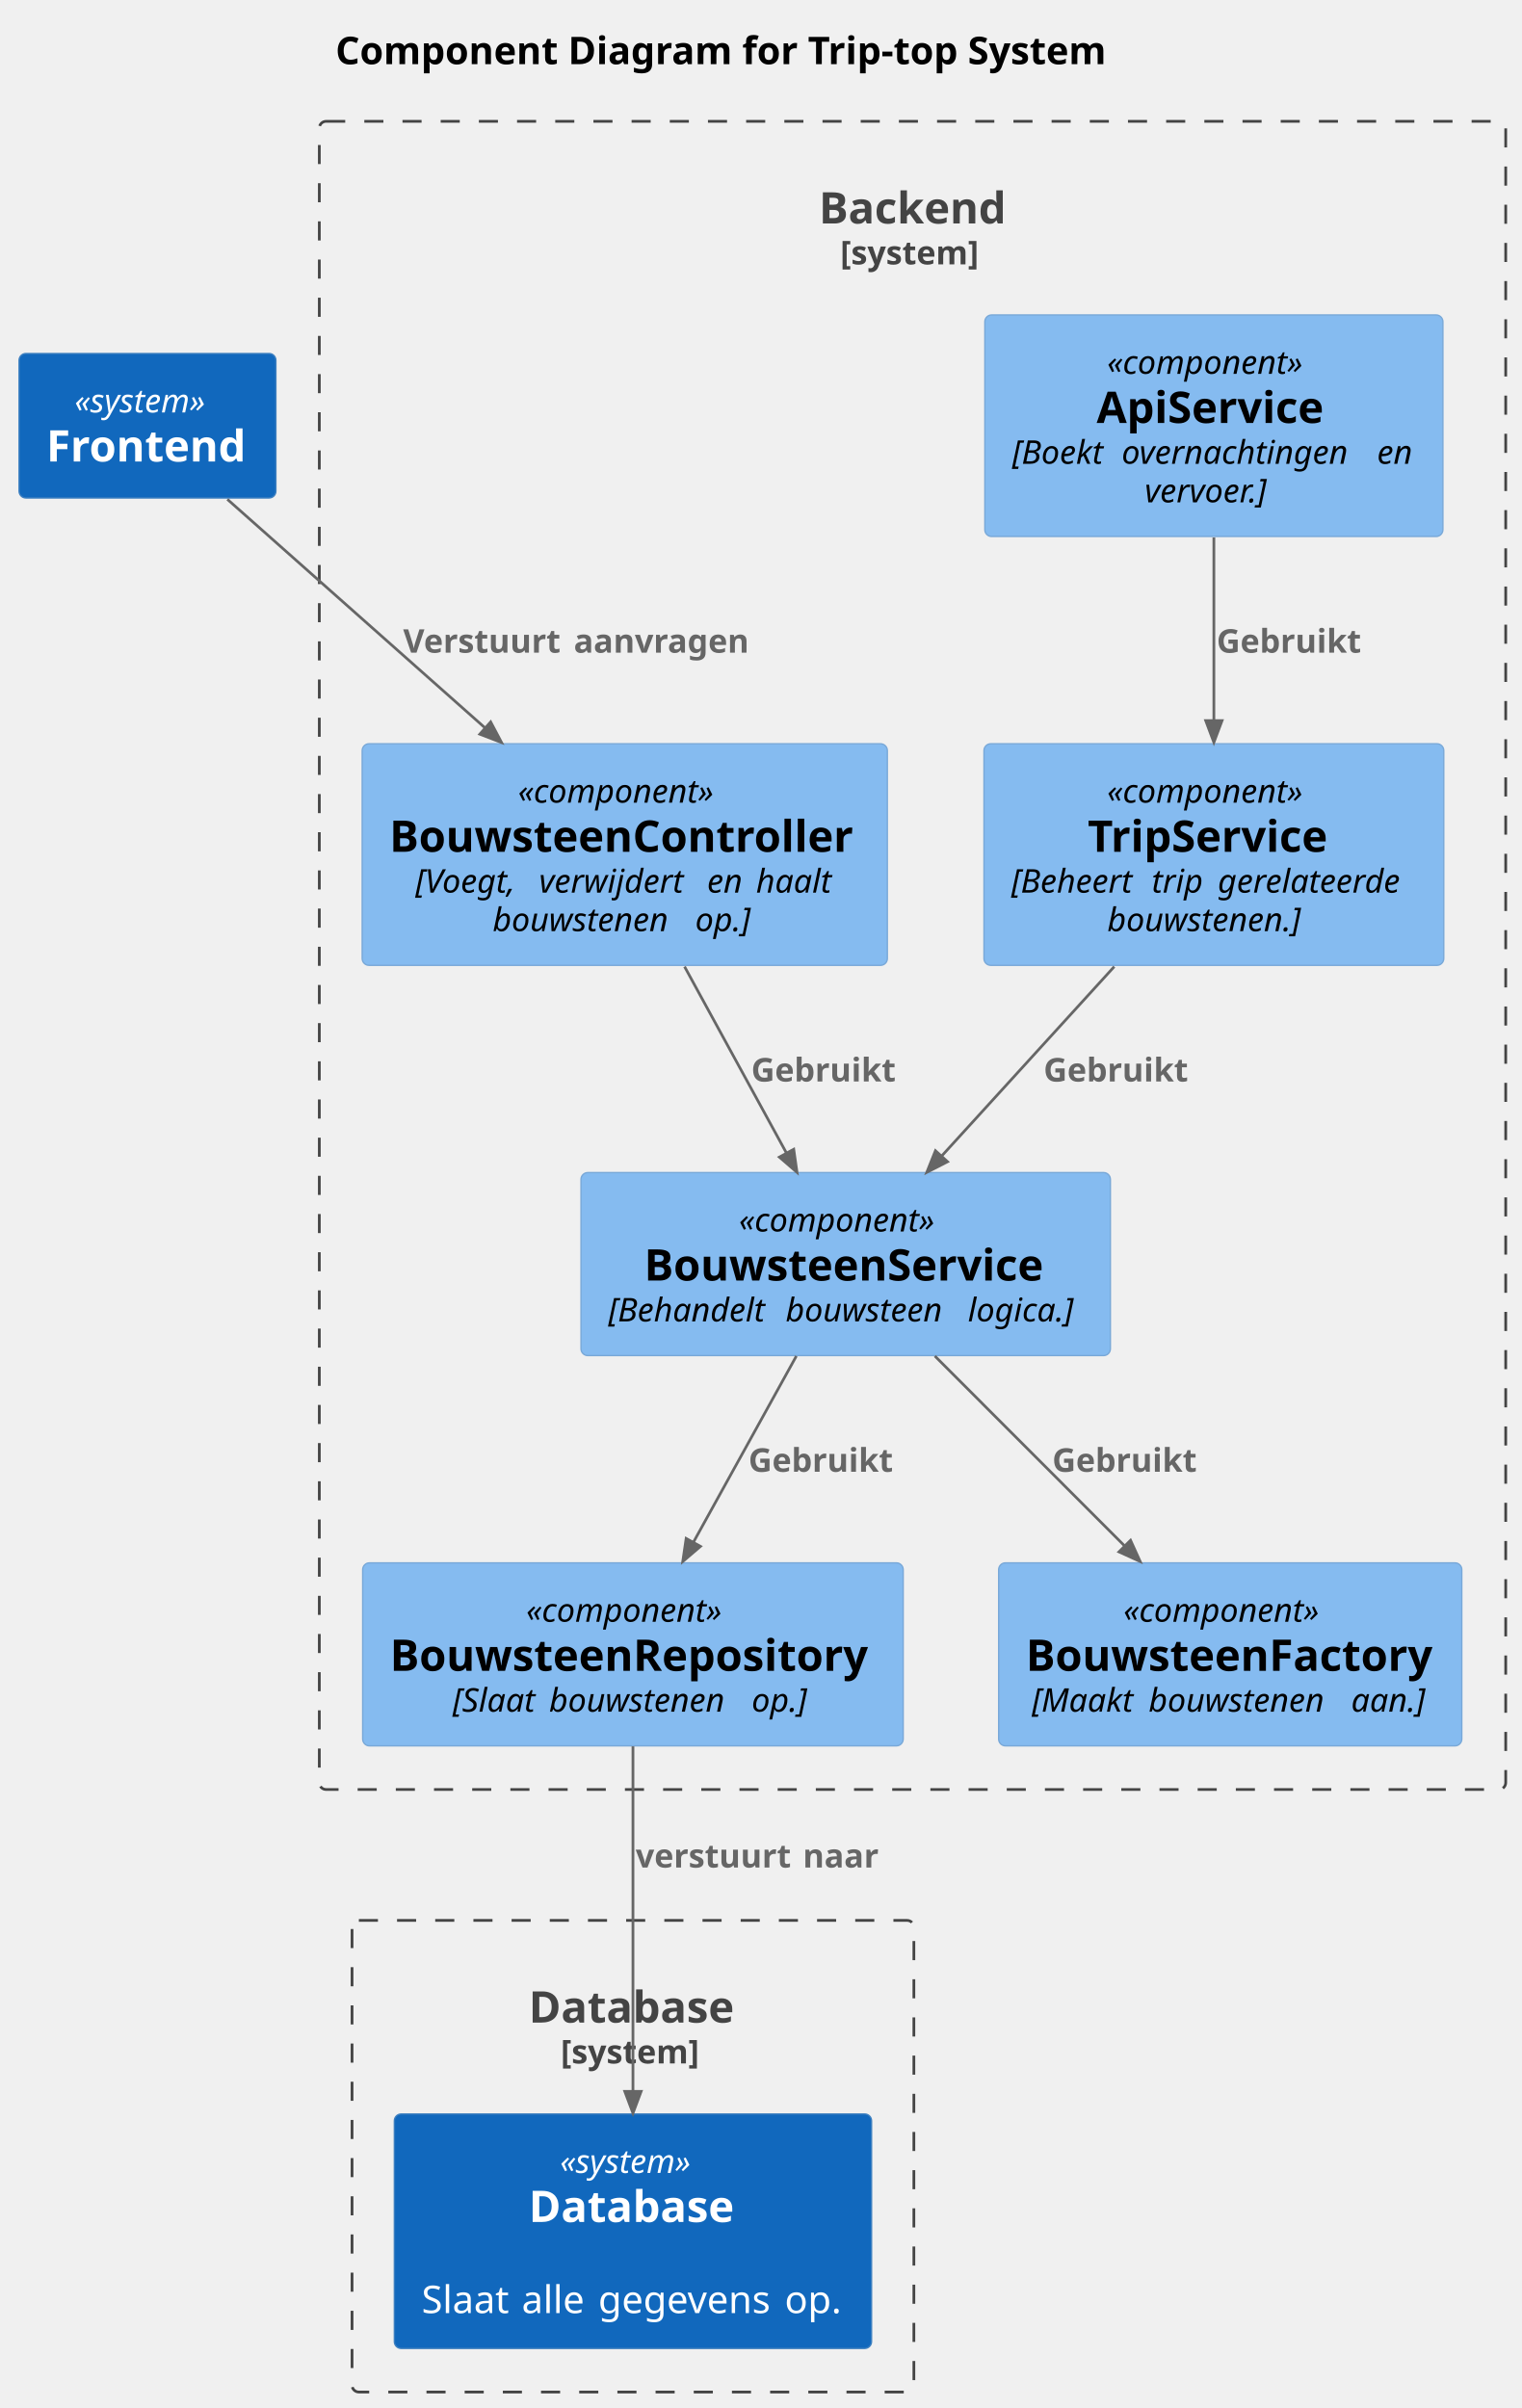
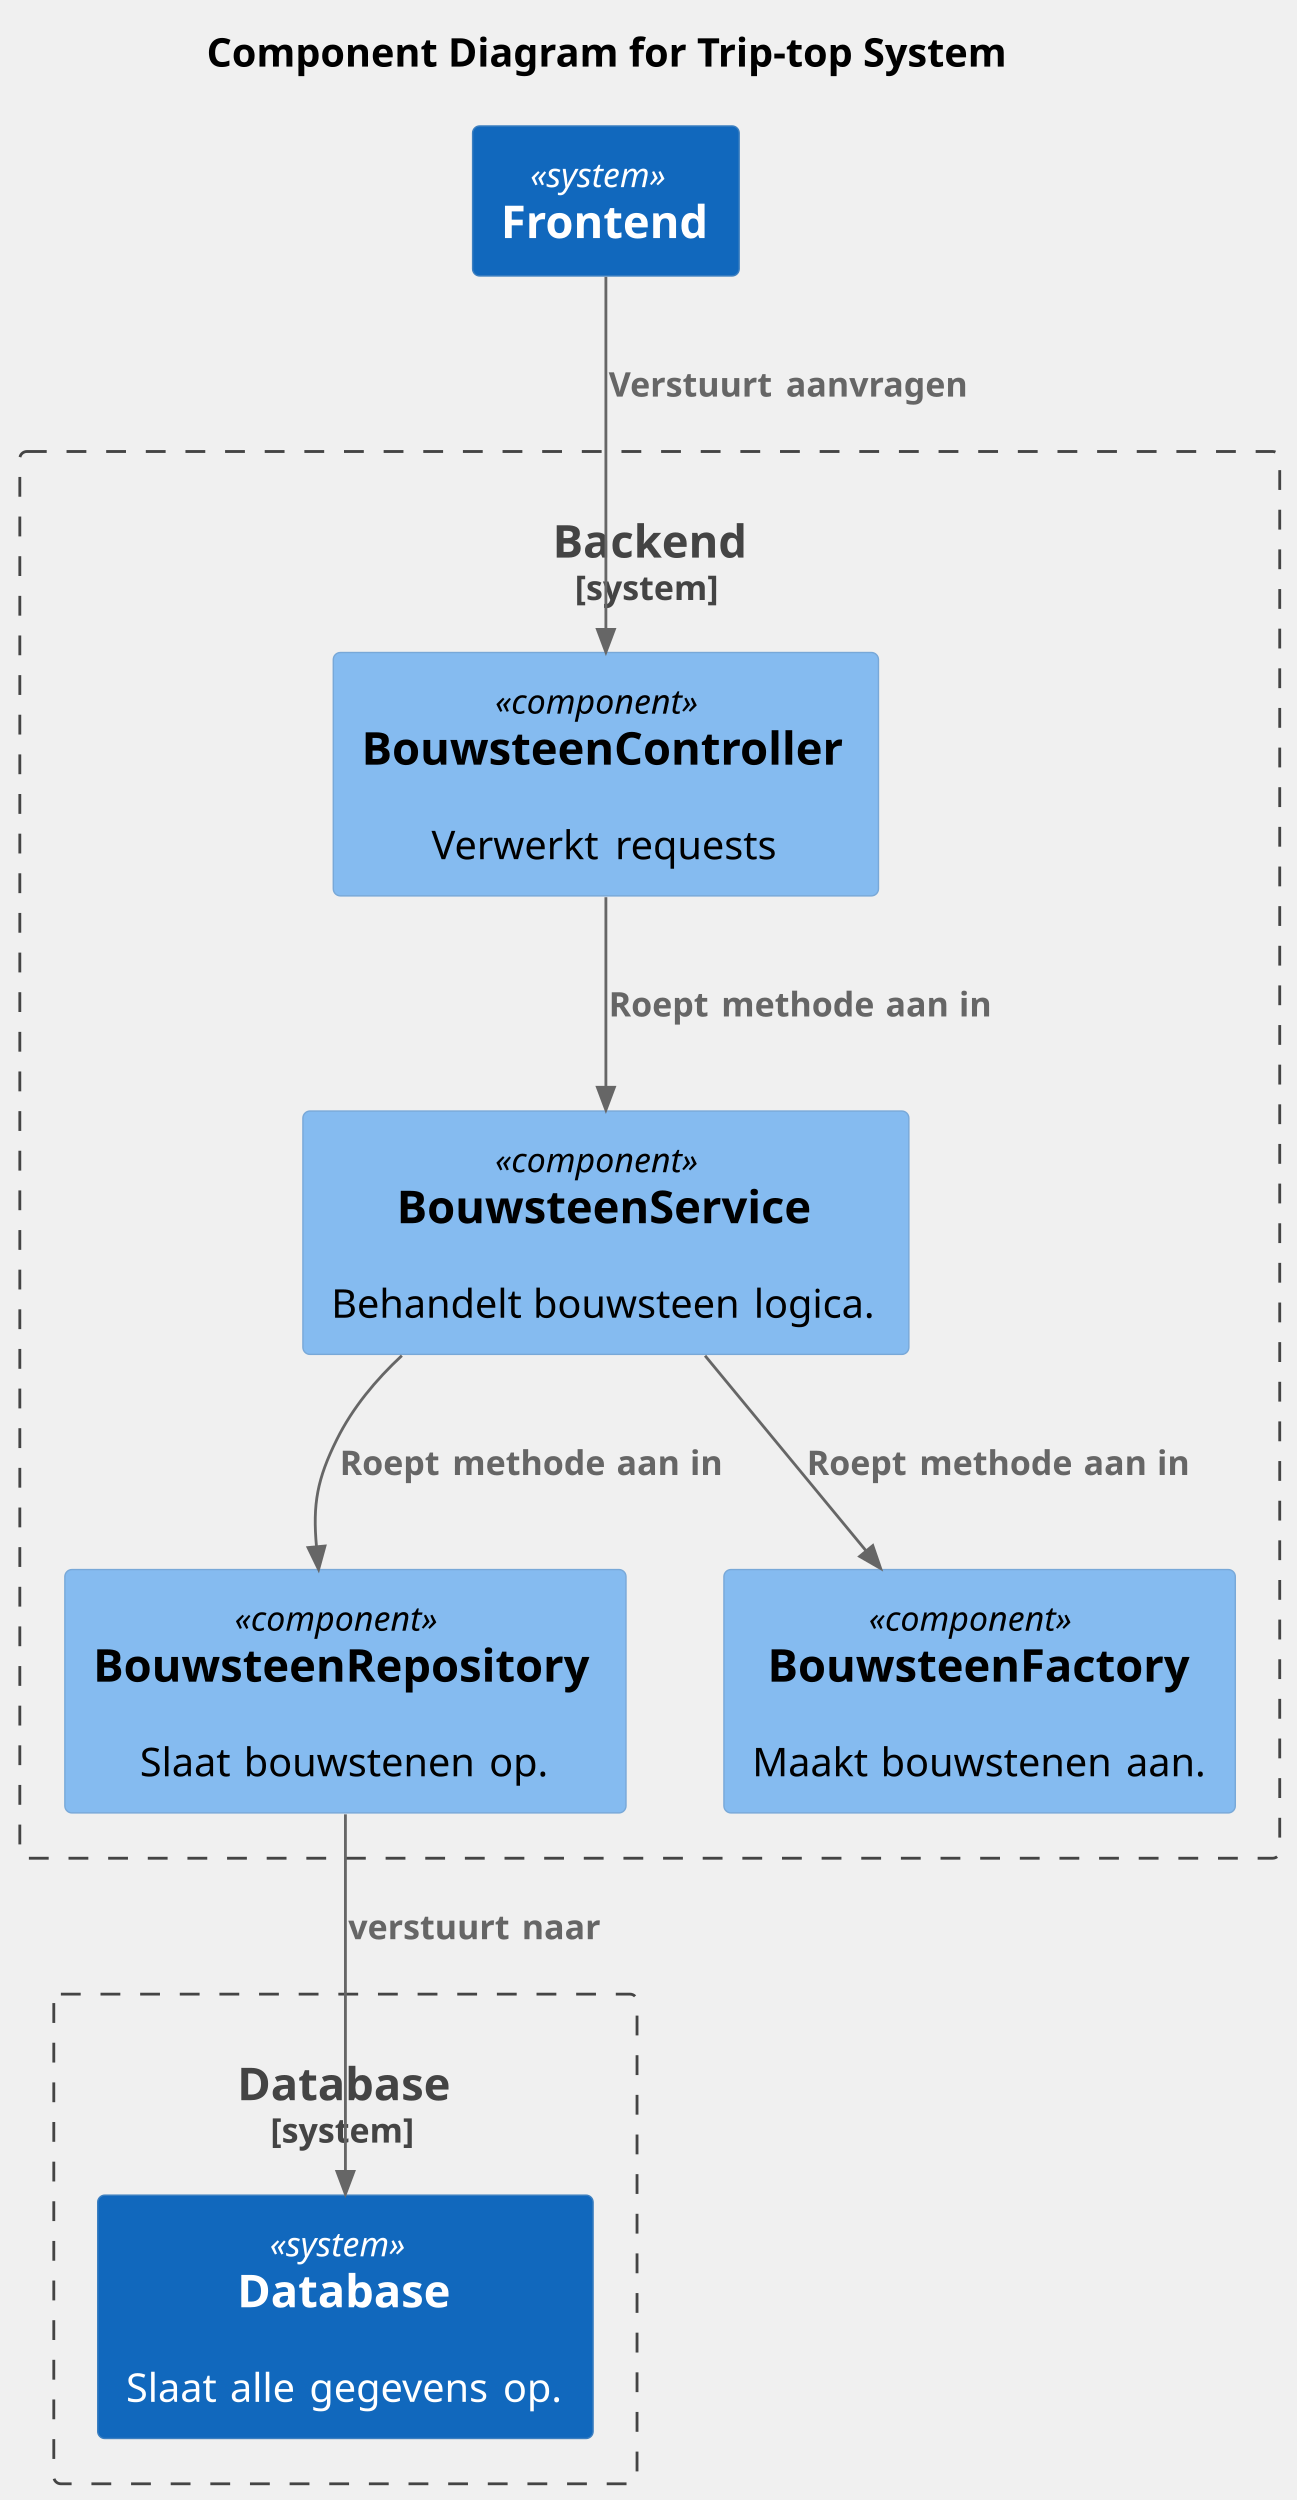
- <svg xmlns="http://www.w3.org/2000/svg" contentStyleType="text/css" height="883px" preserveAspectRatio="none" style="width:558px;height:883px;background:#FFFFFF;" version="1.1" viewBox="0 0 558 883" width="558px" zoomAndPan="magnify">
+ <svg xmlns="http://www.w3.org/2000/svg" contentStyleType="text/css" height="883px" preserveAspectRatio="none" style="width:458px;height:883px;background:#FFFFFF;" version="1.1" viewBox="0 0 458 883" width="458px" zoomAndPan="magnify">
  <defs />
  <g>
-     <text fill="#000000" font-family="sans-serif" font-size="14" font-weight="bold" lengthAdjust="spacing" textLength="298.047" x="123.017" y="23.535">Component Diagram for Trip-top System</text>
+     <text fill="#000000" font-family="sans-serif" font-size="14" font-weight="bold" lengthAdjust="spacing" textLength="298.047" x="72.977" y="23.535">Component Diagram for Trip-top System</text>
    <g id="cluster_backend">
-       <rect fill="none" height="611.71" rx="2.5" ry="2.5" style="stroke:#444444;stroke-width:1.0;stroke-dasharray:7.0,7.0;" width="435" x="117.08" y="44.488" />
-       <text fill="#444444" font-family="sans-serif" font-size="16" font-weight="bold" lengthAdjust="spacing" textLength="68.609" x="300.275" y="81.957">Backend</text>
-       <text fill="#444444" font-family="sans-serif" font-size="12" font-weight="bold" lengthAdjust="spacing" textLength="52.992" x="308.084" y="96.934">[system]</text>
+       <rect fill="none" height="496.86" rx="2.5" ry="2.5" style="stroke:#444444;stroke-width:1.0;stroke-dasharray:7.0,7.0;" width="445" x="7" y="159.468" />
+       <text fill="#444444" font-family="sans-serif" font-size="16" font-weight="bold" lengthAdjust="spacing" textLength="68.609" x="195.195" y="196.937">Backend</text>
+       <text fill="#444444" font-family="sans-serif" font-size="12" font-weight="bold" lengthAdjust="spacing" textLength="52.992" x="203.004" y="211.914">[system]</text>
    </g>
    <g id="cluster_database">
-       <rect fill="none" height="172.95" rx="2.5" ry="2.5" style="stroke:#444444;stroke-width:1.0;stroke-dasharray:7.0,7.0;" width="206" x="129.08" y="704.198" />
-       <text fill="#444444" font-family="sans-serif" font-size="16" font-weight="bold" lengthAdjust="spacing" textLength="76.414" x="193.873" y="741.667">Database</text>
-       <text fill="#444444" font-family="sans-serif" font-size="12" font-weight="bold" lengthAdjust="spacing" textLength="52.992" x="205.584" y="756.644">[system]</text>
+       <rect fill="none" height="172.95" rx="2.5" ry="2.5" style="stroke:#444444;stroke-width:1.0;stroke-dasharray:7.0,7.0;" width="206" x="19" y="704.328" />
+       <text fill="#444444" font-family="sans-serif" font-size="16" font-weight="bold" lengthAdjust="spacing" textLength="76.414" x="83.793" y="741.797">Database</text>
+       <text fill="#444444" font-family="sans-serif" font-size="12" font-weight="bold" lengthAdjust="spacing" textLength="52.992" x="95.504" y="756.774">[system]</text>
    </g>
    <g id="elem_BouwsteenController">
-       <rect fill="#85BBF0" height="81.242" rx="2.5" ry="2.5" style="stroke:#78A8D8;stroke-width:0.5;" width="192.555" x="132.8" y="272.738" />
-       <text fill="#000000" font-family="sans-serif" font-size="12" font-style="italic" lengthAdjust="spacing" textLength="78.287" x="189.934" y="294.34">«component»</text>
-       <text fill="#000000" font-family="sans-serif" font-size="16" font-weight="bold" lengthAdjust="spacing" textLength="172.555" x="142.8" y="312.34">BouwsteenController</text>
-       <text fill="#000000" font-family="sans-serif" font-size="12" font-style="italic" lengthAdjust="spacing" textLength="41.572" x="152.296" y="327.316">[Voegt,</text>
-       <text fill="#000000" font-family="sans-serif" font-size="12" font-style="italic" lengthAdjust="spacing" textLength="3.797" x="193.868" y="327.316"> </text>
-       <text fill="#000000" font-family="sans-serif" font-size="12" font-style="italic" lengthAdjust="spacing" textLength="57.809" x="197.665" y="327.316">verwijdert</text>
-       <text fill="#000000" font-family="sans-serif" font-size="12" font-style="italic" lengthAdjust="spacing" textLength="3.797" x="255.474" y="327.316"> </text>
-       <text fill="#000000" font-family="sans-serif" font-size="12" font-style="italic" lengthAdjust="spacing" textLength="14.133" x="259.271" y="327.316">en</text>
-       <text fill="#000000" font-family="sans-serif" font-size="12" font-style="italic" lengthAdjust="spacing" textLength="3.797" x="273.404" y="327.316"> </text>
-       <text fill="#000000" font-family="sans-serif" font-size="12" font-style="italic" lengthAdjust="spacing" textLength="28.658" x="277.2" y="327.316">haalt</text>
-       <text fill="#000000" font-family="sans-serif" font-size="12" font-style="italic" lengthAdjust="spacing" textLength="70.488" x="180.623" y="341.449">bouwstenen</text>
-       <text fill="#000000" font-family="sans-serif" font-size="12" font-style="italic" lengthAdjust="spacing" textLength="3.797" x="251.112" y="341.449"> </text>
-       <text fill="#000000" font-family="sans-serif" font-size="12" font-style="italic" lengthAdjust="spacing" textLength="22.623" x="254.908" y="341.449">op.]</text>
+       <rect fill="#85BBF0" height="85.953" rx="2.5" ry="2.5" style="stroke:#78A8D8;stroke-width:0.5;" width="192.555" x="117.72" y="230.468" />
+       <text fill="#000000" font-family="sans-serif" font-size="12" font-style="italic" lengthAdjust="spacing" textLength="78.287" x="174.854" y="252.07">«component»</text>
+       <text fill="#000000" font-family="sans-serif" font-size="16" font-weight="bold" lengthAdjust="spacing" textLength="172.555" x="127.72" y="270.07">BouwsteenController</text>
+       <text fill="#000000" font-family="sans-serif" font-size="14" lengthAdjust="spacing" textLength="4.43" x="211.782" y="286.98"> </text>
+       <text fill="#000000" font-family="sans-serif" font-size="14" lengthAdjust="spacing" textLength="60.416" x="152.405" y="303.468">Verwerkt</text>
+       <text fill="#000000" font-family="sans-serif" font-size="14" lengthAdjust="spacing" textLength="4.43" x="212.822" y="303.468"> </text>
+       <text fill="#000000" font-family="sans-serif" font-size="14" lengthAdjust="spacing" textLength="58.338" x="217.251" y="303.468">requests</text>
    </g>
    <g id="elem_BouwsteenService">
-       <rect fill="#85BBF0" height="67.109" rx="2.5" ry="2.5" style="stroke:#78A8D8;stroke-width:0.5;" width="194.106" x="213.03" y="429.978" />
-       <text fill="#000000" font-family="sans-serif" font-size="12" font-style="italic" lengthAdjust="spacing" textLength="78.287" x="270.939" y="451.58">«component»</text>
-       <text fill="#000000" font-family="sans-serif" font-size="16" font-weight="bold" lengthAdjust="spacing" textLength="147.773" x="236.196" y="469.58">BouwsteenService</text>
-       <text fill="#000000" font-family="sans-serif" font-size="12" font-style="italic" lengthAdjust="spacing" textLength="61.207" x="223.03" y="484.556">[Behandelt</text>
-       <text fill="#000000" font-family="sans-serif" font-size="12" font-style="italic" lengthAdjust="spacing" textLength="3.797" x="284.237" y="484.556"> </text>
-       <text fill="#000000" font-family="sans-serif" font-size="12" font-style="italic" lengthAdjust="spacing" textLength="63.041" x="288.034" y="484.556">bouwsteen</text>
-       <text fill="#000000" font-family="sans-serif" font-size="12" font-style="italic" lengthAdjust="spacing" textLength="3.797" x="351.075" y="484.556"> </text>
-       <text fill="#000000" font-family="sans-serif" font-size="12" font-style="italic" lengthAdjust="spacing" textLength="42.264" x="354.872" y="484.556">logica.]</text>
+       <rect fill="#85BBF0" height="85.953" rx="2.5" ry="2.5" style="stroke:#78A8D8;stroke-width:0.5;" width="214.018" x="106.99" y="392.418" />
+       <text fill="#000000" font-family="sans-serif" font-size="12" font-style="italic" lengthAdjust="spacing" textLength="78.287" x="174.855" y="414.02">«component»</text>
+       <text fill="#000000" font-family="sans-serif" font-size="16" font-weight="bold" lengthAdjust="spacing" textLength="147.773" x="140.112" y="432.02">BouwsteenService</text>
+       <text fill="#000000" font-family="sans-serif" font-size="14" lengthAdjust="spacing" textLength="4.43" x="211.784" y="448.93"> </text>
+       <text fill="#000000" font-family="sans-serif" font-size="14" lengthAdjust="spacing" textLength="66.856" x="116.99" y="465.418">Behandelt</text>
+       <text fill="#000000" font-family="sans-serif" font-size="14" lengthAdjust="spacing" textLength="4.43" x="183.845" y="465.418"> </text>
+       <text fill="#000000" font-family="sans-serif" font-size="14" lengthAdjust="spacing" textLength="73.548" x="188.275" y="465.418">bouwsteen</text>
+       <text fill="#000000" font-family="sans-serif" font-size="14" lengthAdjust="spacing" textLength="4.43" x="261.823" y="465.418"> </text>
+       <text fill="#000000" font-family="sans-serif" font-size="14" lengthAdjust="spacing" textLength="44.755" x="266.253" y="465.418">logica.</text>
    </g>
    <g id="elem_BouwsteenRepository">
-       <rect fill="#85BBF0" height="67.109" rx="2.5" ry="2.5" style="stroke:#78A8D8;stroke-width:0.5;" width="198.188" x="132.98" y="573.088" />
-       <text fill="#000000" font-family="sans-serif" font-size="12" font-style="italic" lengthAdjust="spacing" textLength="78.287" x="192.93" y="594.69">«component»</text>
-       <text fill="#000000" font-family="sans-serif" font-size="16" font-weight="bold" lengthAdjust="spacing" textLength="178.188" x="142.98" y="612.69">BouwsteenRepository</text>
-       <text fill="#000000" font-family="sans-serif" font-size="12" font-style="italic" lengthAdjust="spacing" textLength="31.576" x="165.933" y="627.666">[Slaat</text>
-       <text fill="#000000" font-family="sans-serif" font-size="12" font-style="italic" lengthAdjust="spacing" textLength="3.797" x="197.509" y="627.666"> </text>
-       <text fill="#000000" font-family="sans-serif" font-size="12" font-style="italic" lengthAdjust="spacing" textLength="70.488" x="201.306" y="627.666">bouwstenen</text>
-       <text fill="#000000" font-family="sans-serif" font-size="12" font-style="italic" lengthAdjust="spacing" textLength="3.797" x="271.795" y="627.666"> </text>
-       <text fill="#000000" font-family="sans-serif" font-size="12" font-style="italic" lengthAdjust="spacing" textLength="22.623" x="275.591" y="627.666">op.]</text>
+       <rect fill="#85BBF0" height="85.953" rx="2.5" ry="2.5" style="stroke:#78A8D8;stroke-width:0.5;" width="198.188" x="22.91" y="554.368" />
+       <text fill="#000000" font-family="sans-serif" font-size="12" font-style="italic" lengthAdjust="spacing" textLength="78.287" x="82.86" y="575.97">«component»</text>
+       <text fill="#000000" font-family="sans-serif" font-size="16" font-weight="bold" lengthAdjust="spacing" textLength="178.188" x="32.91" y="593.97">BouwsteenRepository</text>
+       <text fill="#000000" font-family="sans-serif" font-size="14" lengthAdjust="spacing" textLength="4.43" x="119.789" y="610.88"> </text>
+       <text fill="#000000" font-family="sans-serif" font-size="14" lengthAdjust="spacing" textLength="32.286" x="49.392" y="627.368">Slaat</text>
+       <text fill="#000000" font-family="sans-serif" font-size="14" lengthAdjust="spacing" textLength="4.43" x="81.679" y="627.368"> </text>
+       <text fill="#000000" font-family="sans-serif" font-size="14" lengthAdjust="spacing" textLength="82.236" x="86.108" y="627.368">bouwstenen</text>
+       <text fill="#000000" font-family="sans-serif" font-size="14" lengthAdjust="spacing" textLength="4.43" x="168.345" y="627.368"> </text>
+       <text fill="#000000" font-family="sans-serif" font-size="14" lengthAdjust="spacing" textLength="21.841" x="172.774" y="627.368">op.</text>
    </g>
    <g id="elem_BouwsteenFactory">
-       <rect fill="#85BBF0" height="67.109" rx="2.5" ry="2.5" style="stroke:#78A8D8;stroke-width:0.5;" width="169.812" x="366.17" y="573.088" />
-       <text fill="#000000" font-family="sans-serif" font-size="12" font-style="italic" lengthAdjust="spacing" textLength="78.287" x="411.933" y="594.69">«component»</text>
-       <text fill="#000000" font-family="sans-serif" font-size="16" font-weight="bold" lengthAdjust="spacing" textLength="149.812" x="376.17" y="612.69">BouwsteenFactory</text>
-       <text fill="#000000" font-family="sans-serif" font-size="12" font-style="italic" lengthAdjust="spacing" textLength="38.994" x="378.338" y="627.666">[Maakt</text>
-       <text fill="#000000" font-family="sans-serif" font-size="12" font-style="italic" lengthAdjust="spacing" textLength="3.797" x="417.332" y="627.666"> </text>
-       <text fill="#000000" font-family="sans-serif" font-size="12" font-style="italic" lengthAdjust="spacing" textLength="70.488" x="421.129" y="627.666">bouwstenen</text>
-       <text fill="#000000" font-family="sans-serif" font-size="12" font-style="italic" lengthAdjust="spacing" textLength="3.797" x="491.617" y="627.666"> </text>
-       <text fill="#000000" font-family="sans-serif" font-size="12" font-style="italic" lengthAdjust="spacing" textLength="28.4" x="495.414" y="627.666">aan.]</text>
-     </g>
-     <g id="elem_TripService">
-       <rect fill="#85BBF0" height="81.242" rx="2.5" ry="2.5" style="stroke:#78A8D8;stroke-width:0.5;" width="168.588" x="360.78" y="272.738" />
-       <text fill="#000000" font-family="sans-serif" font-size="12" font-style="italic" lengthAdjust="spacing" textLength="78.287" x="405.93" y="294.34">«component»</text>
-       <text fill="#000000" font-family="sans-serif" font-size="16" font-weight="bold" lengthAdjust="spacing" textLength="92.492" x="398.828" y="312.34">TripService</text>
-       <text fill="#000000" font-family="sans-serif" font-size="12" font-style="italic" lengthAdjust="spacing" textLength="47.707" x="370.78" y="327.316">[Beheert</text>
-       <text fill="#000000" font-family="sans-serif" font-size="12" font-style="italic" lengthAdjust="spacing" textLength="3.797" x="418.487" y="327.316"> </text>
-       <text fill="#000000" font-family="sans-serif" font-size="12" font-style="italic" lengthAdjust="spacing" textLength="20.42" x="422.284" y="327.316">trip</text>
-       <text fill="#000000" font-family="sans-serif" font-size="12" font-style="italic" lengthAdjust="spacing" textLength="3.797" x="442.704" y="327.316"> </text>
-       <text fill="#000000" font-family="sans-serif" font-size="12" font-style="italic" lengthAdjust="spacing" textLength="72.867" x="446.501" y="327.316">gerelateerde</text>
-       <text fill="#000000" font-family="sans-serif" font-size="12" font-style="italic" lengthAdjust="spacing" textLength="78.188" x="405.98" y="341.449">bouwstenen.]</text>
-     </g>
-     <g id="elem_ApiService">
-       <rect fill="#85BBF0" height="81.242" rx="2.5" ry="2.5" style="stroke:#78A8D8;stroke-width:0.5;" width="167.955" x="361.1" y="115.488" />
-       <text fill="#000000" font-family="sans-serif" font-size="12" font-style="italic" lengthAdjust="spacing" textLength="78.287" x="405.934" y="137.09">«component»</text>
-       <text fill="#000000" font-family="sans-serif" font-size="16" font-weight="bold" lengthAdjust="spacing" textLength="85.961" x="402.097" y="155.09">ApiService</text>
-       <text fill="#000000" font-family="sans-serif" font-size="12" font-style="italic" lengthAdjust="spacing" textLength="36.363" x="371.1" y="170.066">[Boekt</text>
-       <text fill="#000000" font-family="sans-serif" font-size="12" font-style="italic" lengthAdjust="spacing" textLength="3.797" x="407.463" y="170.066"> </text>
-       <text fill="#000000" font-family="sans-serif" font-size="12" font-style="italic" lengthAdjust="spacing" textLength="89.865" x="411.26" y="170.066">overnachtingen</text>
-       <text fill="#000000" font-family="sans-serif" font-size="12" font-style="italic" lengthAdjust="spacing" textLength="3.797" x="501.125" y="170.066"> </text>
-       <text fill="#000000" font-family="sans-serif" font-size="12" font-style="italic" lengthAdjust="spacing" textLength="14.133" x="504.922" y="170.066">en</text>
-       <text fill="#000000" font-family="sans-serif" font-size="12" font-style="italic" lengthAdjust="spacing" textLength="50.684" x="419.736" y="184.199">vervoer.]</text>
+       <rect fill="#85BBF0" height="85.953" rx="2.5" ry="2.5" style="stroke:#78A8D8;stroke-width:0.5;" width="180.617" x="255.69" y="554.368" />
+       <text fill="#000000" font-family="sans-serif" font-size="12" font-style="italic" lengthAdjust="spacing" textLength="78.287" x="306.855" y="575.97">«component»</text>
+       <text fill="#000000" font-family="sans-serif" font-size="16" font-weight="bold" lengthAdjust="spacing" textLength="149.812" x="271.092" y="593.97">BouwsteenFactory</text>
+       <text fill="#000000" font-family="sans-serif" font-size="14" lengthAdjust="spacing" textLength="4.43" x="343.784" y="610.88"> </text>
+       <text fill="#000000" font-family="sans-serif" font-size="14" lengthAdjust="spacing" textLength="40.94" x="265.69" y="627.368">Maakt</text>
+       <text fill="#000000" font-family="sans-serif" font-size="14" lengthAdjust="spacing" textLength="4.43" x="306.63" y="627.368"> </text>
+       <text fill="#000000" font-family="sans-serif" font-size="14" lengthAdjust="spacing" textLength="82.236" x="311.06" y="627.368">bouwstenen</text>
+       <text fill="#000000" font-family="sans-serif" font-size="14" lengthAdjust="spacing" textLength="4.43" x="393.296" y="627.368"> </text>
+       <text fill="#000000" font-family="sans-serif" font-size="14" lengthAdjust="spacing" textLength="28.581" x="397.726" y="627.368">aan.</text>
    </g>
    <g id="elem_Database">
-       <rect fill="#1168BD" height="85.953" rx="2.5" ry="2.5" style="stroke:#3C7FC0;stroke-width:0.5;" width="174.971" x="144.59" y="775.198" />
-       <text fill="#FFFFFF" font-family="sans-serif" font-size="12" font-style="italic" lengthAdjust="spacing" textLength="53.455" x="205.348" y="796.8">«system»</text>
-       <text fill="#FFFFFF" font-family="sans-serif" font-size="16" font-weight="bold" lengthAdjust="spacing" textLength="76.414" x="193.868" y="814.8">Database</text>
-       <text fill="#FFFFFF" font-family="sans-serif" font-size="14" lengthAdjust="spacing" textLength="4.43" x="229.861" y="831.71"> </text>
-       <text fill="#FFFFFF" font-family="sans-serif" font-size="14" lengthAdjust="spacing" textLength="32.286" x="154.59" y="848.198">Slaat</text>
-       <text fill="#FFFFFF" font-family="sans-serif" font-size="14" lengthAdjust="spacing" textLength="4.43" x="186.876" y="848.198"> </text>
-       <text fill="#FFFFFF" font-family="sans-serif" font-size="14" lengthAdjust="spacing" textLength="23.625" x="191.306" y="848.198">alle</text>
-       <text fill="#FFFFFF" font-family="sans-serif" font-size="14" lengthAdjust="spacing" textLength="4.43" x="214.931" y="848.198"> </text>
-       <text fill="#FFFFFF" font-family="sans-serif" font-size="14" lengthAdjust="spacing" textLength="63.93" x="219.361" y="848.198">gegevens</text>
-       <text fill="#FFFFFF" font-family="sans-serif" font-size="14" lengthAdjust="spacing" textLength="4.43" x="283.29" y="848.198"> </text>
-       <text fill="#FFFFFF" font-family="sans-serif" font-size="14" lengthAdjust="spacing" textLength="21.841" x="287.72" y="848.198">op.</text>
+       <rect fill="#1168BD" height="85.953" rx="2.5" ry="2.5" style="stroke:#3C7FC0;stroke-width:0.5;" width="174.971" x="34.51" y="775.328" />
+       <text fill="#FFFFFF" font-family="sans-serif" font-size="12" font-style="italic" lengthAdjust="spacing" textLength="53.455" x="95.268" y="796.93">«system»</text>
+       <text fill="#FFFFFF" font-family="sans-serif" font-size="16" font-weight="bold" lengthAdjust="spacing" textLength="76.414" x="83.788" y="814.93">Database</text>
+       <text fill="#FFFFFF" font-family="sans-serif" font-size="14" lengthAdjust="spacing" textLength="4.43" x="119.781" y="831.84"> </text>
+       <text fill="#FFFFFF" font-family="sans-serif" font-size="14" lengthAdjust="spacing" textLength="32.286" x="44.51" y="848.328">Slaat</text>
+       <text fill="#FFFFFF" font-family="sans-serif" font-size="14" lengthAdjust="spacing" textLength="4.43" x="76.796" y="848.328"> </text>
+       <text fill="#FFFFFF" font-family="sans-serif" font-size="14" lengthAdjust="spacing" textLength="23.625" x="81.226" y="848.328">alle</text>
+       <text fill="#FFFFFF" font-family="sans-serif" font-size="14" lengthAdjust="spacing" textLength="4.43" x="104.851" y="848.328"> </text>
+       <text fill="#FFFFFF" font-family="sans-serif" font-size="14" lengthAdjust="spacing" textLength="63.93" x="109.281" y="848.328">gegevens</text>
+       <text fill="#FFFFFF" font-family="sans-serif" font-size="14" lengthAdjust="spacing" textLength="4.43" x="173.21" y="848.328"> </text>
+       <text fill="#FFFFFF" font-family="sans-serif" font-size="14" lengthAdjust="spacing" textLength="21.841" x="177.64" y="848.328">op.</text>
    </g>
    <g id="elem_Frontend">
-       <rect fill="#1168BD" height="52.977" rx="2.5" ry="2.5" style="stroke:#3C7FC0;stroke-width:0.5;" width="94.156" x="7" y="129.628" />
-       <text fill="#FFFFFF" font-family="sans-serif" font-size="12" font-style="italic" lengthAdjust="spacing" textLength="53.455" x="27.351" y="151.23">«system»</text>
-       <text fill="#FFFFFF" font-family="sans-serif" font-size="16" font-weight="bold" lengthAdjust="spacing" textLength="74.156" x="17" y="169.23">Frontend</text>
+       <rect fill="#1168BD" height="52.977" rx="2.5" ry="2.5" style="stroke:#3C7FC0;stroke-width:0.5;" width="94.156" x="166.92" y="44.488" />
+       <text fill="#FFFFFF" font-family="sans-serif" font-size="12" font-style="italic" lengthAdjust="spacing" textLength="53.455" x="187.271" y="66.09">«system»</text>
+       <text fill="#FFFFFF" font-family="sans-serif" font-size="16" font-weight="bold" lengthAdjust="spacing" textLength="74.156" x="176.92" y="84.09">Frontend</text>
    </g>
    <g id="link_Frontend_BouwsteenController">
-       <path d="M83.37,183.098 C110.81,207.438 146.235,238.87 177.915,266.97 " fill="none" id="Frontend-to-BouwsteenController" style="stroke:#666666;stroke-width:1.0;" />
-       <polygon fill="#666666" points="183.9,272.278,179.906,264.725,175.924,269.214,183.9,272.278" style="stroke:#666666;stroke-width:1.0;" />
-       <text fill="#666666" font-family="sans-serif" font-size="12" font-weight="bold" lengthAdjust="spacing" textLength="58.6" x="147.83" y="239.34">Verstuurt</text>
-       <text fill="#666666" font-family="sans-serif" font-size="12" font-weight="bold" lengthAdjust="spacing" textLength="3.955" x="206.43" y="239.34"> </text>
-       <text fill="#666666" font-family="sans-serif" font-size="12" font-weight="bold" lengthAdjust="spacing" textLength="64.447" x="210.385" y="239.34">aanvragen</text>
+       <path d="M214,97.778 C214,131.298 214,182.268 214,222.318 " fill="none" id="Frontend-to-BouwsteenController" style="stroke:#666666;stroke-width:1.0;" />
+       <polygon fill="#666666" points="214,230.318,217,222.318,211,222.318,214,230.318" style="stroke:#666666;stroke-width:1.0;" />
+       <text fill="#666666" font-family="sans-serif" font-size="12" font-weight="bold" lengthAdjust="spacing" textLength="58.6" x="215" y="140.07">Verstuurt</text>
+       <text fill="#666666" font-family="sans-serif" font-size="12" font-weight="bold" lengthAdjust="spacing" textLength="3.955" x="273.6" y="140.07"> </text>
+       <text fill="#666666" font-family="sans-serif" font-size="12" font-weight="bold" lengthAdjust="spacing" textLength="64.447" x="277.555" y="140.07">aanvragen</text>
    </g>
    <g id="link_BouwsteenController_BouwsteenService">
-       <path d="M251,354.458 C263.93,378.108 276.254,400.648 288.394,422.868 " fill="none" id="BouwsteenController-to-BouwsteenService" style="stroke:#666666;stroke-width:1.0;" />
-       <polygon fill="#666666" points="292.23,429.888,291.027,421.429,285.762,424.306,292.23,429.888" style="stroke:#666666;stroke-width:1.0;" />
-       <text fill="#666666" font-family="sans-serif" font-size="12" font-weight="bold" lengthAdjust="spacing" textLength="53.625" x="275.43" y="396.58">Gebruikt</text>
+       <path d="M214,316.888 C214,340.118 214,360.808 214,384.028 " fill="none" id="BouwsteenController-to-BouwsteenService" style="stroke:#666666;stroke-width:1.0;" />
+       <polygon fill="#666666" points="214,392.028,217,384.028,211,384.028,214,392.028" style="stroke:#666666;stroke-width:1.0;" />
+       <text fill="#666666" font-family="sans-serif" font-size="12" font-weight="bold" lengthAdjust="spacing" textLength="35.789" x="215" y="359.02">Roept</text>
+       <text fill="#666666" font-family="sans-serif" font-size="12" font-weight="bold" lengthAdjust="spacing" textLength="3.955" x="250.789" y="359.02"> </text>
+       <text fill="#666666" font-family="sans-serif" font-size="12" font-weight="bold" lengthAdjust="spacing" textLength="54.059" x="254.744" y="359.02">methode</text>
+       <text fill="#666666" font-family="sans-serif" font-size="12" font-weight="bold" lengthAdjust="spacing" textLength="3.955" x="308.803" y="359.02"> </text>
+       <text fill="#666666" font-family="sans-serif" font-size="12" font-weight="bold" lengthAdjust="spacing" textLength="21.99" x="312.758" y="359.02">aan</text>
+       <text fill="#666666" font-family="sans-serif" font-size="12" font-weight="bold" lengthAdjust="spacing" textLength="3.955" x="334.748" y="359.02"> </text>
+       <text fill="#666666" font-family="sans-serif" font-size="12" font-weight="bold" lengthAdjust="spacing" textLength="11.783" x="338.703" y="359.02">in</text>
    </g>
    <g id="link_BouwsteenService_BouwsteenRepository">
-       <path d="M291.99,497.258 C279.48,519.888 266.761,542.897 254.211,565.597 " fill="none" id="BouwsteenService-to-BouwsteenRepository" style="stroke:#666666;stroke-width:1.0;" />
-       <polygon fill="#666666" points="250.34,572.598,256.836,567.049,251.585,564.145,250.34,572.598" style="stroke:#666666;stroke-width:1.0;" />
-       <text fill="#666666" font-family="sans-serif" font-size="12" font-weight="bold" lengthAdjust="spacing" textLength="53.625" x="274.42" y="539.69">Gebruikt</text>
+       <path d="M141.93,478.808 C132.68,487.398 124.53,497.258 119,508.368 C112.06,522.328 110.4,531.172 111.79,546.332 " fill="none" id="BouwsteenService-to-BouwsteenRepository" style="stroke:#666666;stroke-width:1.0;" />
+       <polygon fill="#666666" points="112.52,554.298,114.777,546.058,108.802,546.606,112.52,554.298" style="stroke:#666666;stroke-width:1.0;" />
+       <text fill="#666666" font-family="sans-serif" font-size="12" font-weight="bold" lengthAdjust="spacing" textLength="35.789" x="120" y="520.97">Roept</text>
+       <text fill="#666666" font-family="sans-serif" font-size="12" font-weight="bold" lengthAdjust="spacing" textLength="3.955" x="155.789" y="520.97"> </text>
+       <text fill="#666666" font-family="sans-serif" font-size="12" font-weight="bold" lengthAdjust="spacing" textLength="54.059" x="159.744" y="520.97">methode</text>
+       <text fill="#666666" font-family="sans-serif" font-size="12" font-weight="bold" lengthAdjust="spacing" textLength="3.955" x="213.803" y="520.97"> </text>
+       <text fill="#666666" font-family="sans-serif" font-size="12" font-weight="bold" lengthAdjust="spacing" textLength="21.99" x="217.758" y="520.97">aan</text>
+       <text fill="#666666" font-family="sans-serif" font-size="12" font-weight="bold" lengthAdjust="spacing" textLength="3.955" x="239.748" y="520.97"> </text>
+       <text fill="#666666" font-family="sans-serif" font-size="12" font-weight="bold" lengthAdjust="spacing" textLength="11.783" x="243.703" y="520.97">in</text>
    </g>
    <g id="link_BouwsteenService_BouwsteenFactory">
-       <path d="M342.78,497.258 C365.4,519.888 389.726,544.239 412.406,566.939 " fill="none" id="BouwsteenService-to-BouwsteenFactory" style="stroke:#666666;stroke-width:1.0;" />
-       <polygon fill="#666666" points="418.06,572.598,414.528,564.818,410.283,569.059,418.06,572.598" style="stroke:#666666;stroke-width:1.0;" />
-       <text fill="#666666" font-family="sans-serif" font-size="12" font-weight="bold" lengthAdjust="spacing" textLength="53.625" x="385.81" y="539.69">Gebruikt</text>
-     </g>
-     <g id="link_TripService_BouwsteenService">
-       <path d="M408.55,354.458 C386.99,378.108 365.447,401.754 345.207,423.974 " fill="none" id="TripService-to-BouwsteenService" style="stroke:#666666;stroke-width:1.0;" />
-       <polygon fill="#666666" points="339.82,429.888,347.425,425.994,342.989,421.954,339.82,429.888" style="stroke:#666666;stroke-width:1.0;" />
-       <text fill="#666666" font-family="sans-serif" font-size="12" font-weight="bold" lengthAdjust="spacing" textLength="53.625" x="382.63" y="396.58">Gebruikt</text>
-     </g>
-     <g id="link_ApiService_TripService">
-       <path d="M445.08,197.088 C445.08,220.178 445.08,241.128 445.08,264.238 " fill="none" id="ApiService-to-TripService" style="stroke:#666666;stroke-width:1.0;" />
-       <polygon fill="#666666" points="445.08,272.238,448.08,264.238,442.08,264.238,445.08,272.238" style="stroke:#666666;stroke-width:1.0;" />
-       <text fill="#666666" font-family="sans-serif" font-size="12" font-weight="bold" lengthAdjust="spacing" textLength="53.625" x="446.08" y="239.34">Gebruikt</text>
+       <path d="M249.03,478.838 C268.2,502.068 286.788,524.598 305.948,547.818 " fill="none" id="BouwsteenService-to-BouwsteenFactory" style="stroke:#666666;stroke-width:1.0;" />
+       <polygon fill="#666666" points="311.04,553.988,308.262,545.908,303.634,549.727,311.04,553.988" style="stroke:#666666;stroke-width:1.0;" />
+       <text fill="#666666" font-family="sans-serif" font-size="12" font-weight="bold" lengthAdjust="spacing" textLength="35.789" x="284.96" y="520.97">Roept</text>
+       <text fill="#666666" font-family="sans-serif" font-size="12" font-weight="bold" lengthAdjust="spacing" textLength="3.955" x="320.749" y="520.97"> </text>
+       <text fill="#666666" font-family="sans-serif" font-size="12" font-weight="bold" lengthAdjust="spacing" textLength="54.059" x="324.704" y="520.97">methode</text>
+       <text fill="#666666" font-family="sans-serif" font-size="12" font-weight="bold" lengthAdjust="spacing" textLength="3.955" x="378.763" y="520.97"> </text>
+       <text fill="#666666" font-family="sans-serif" font-size="12" font-weight="bold" lengthAdjust="spacing" textLength="21.99" x="382.718" y="520.97">aan</text>
+       <text fill="#666666" font-family="sans-serif" font-size="12" font-weight="bold" lengthAdjust="spacing" textLength="3.955" x="404.708" y="520.97"> </text>
+       <text fill="#666666" font-family="sans-serif" font-size="12" font-weight="bold" lengthAdjust="spacing" textLength="11.783" x="408.663" y="520.97">in</text>
    </g>
    <g id="link_BouwsteenRepository_Database">
-       <path d="M232.08,640.378 C232.08,676.638 232.08,727.198 232.08,766.898 " fill="none" id="BouwsteenRepository-to-Database" style="stroke:#666666;stroke-width:1.0;" />
-       <polygon fill="#666666" points="232.08,774.898,235.08,766.898,229.08,766.898,232.08,774.898" style="stroke:#666666;stroke-width:1.0;" />
-       <text fill="#666666" font-family="sans-serif" font-size="12" font-weight="bold" lengthAdjust="spacing" textLength="57.334" x="233.08" y="684.8">verstuurt</text>
-       <text fill="#666666" font-family="sans-serif" font-size="12" font-weight="bold" lengthAdjust="spacing" textLength="3.955" x="290.414" y="684.8"> </text>
-       <text fill="#666666" font-family="sans-serif" font-size="12" font-weight="bold" lengthAdjust="spacing" textLength="27.445" x="294.369" y="684.8">naar</text>
+       <path d="M122,640.828 C122,679.498 122,728.308 122,766.948 " fill="none" id="BouwsteenRepository-to-Database" style="stroke:#666666;stroke-width:1.0;" />
+       <polygon fill="#666666" points="122,774.948,125,766.948,119,766.948,122,774.948" style="stroke:#666666;stroke-width:1.0;" />
+       <text fill="#666666" font-family="sans-serif" font-size="12" font-weight="bold" lengthAdjust="spacing" textLength="57.334" x="123" y="684.93">verstuurt</text>
+       <text fill="#666666" font-family="sans-serif" font-size="12" font-weight="bold" lengthAdjust="spacing" textLength="3.955" x="180.334" y="684.93"> </text>
+       <text fill="#666666" font-family="sans-serif" font-size="12" font-weight="bold" lengthAdjust="spacing" textLength="27.445" x="184.289" y="684.93">naar</text>
    </g>
  </g>
</svg>
